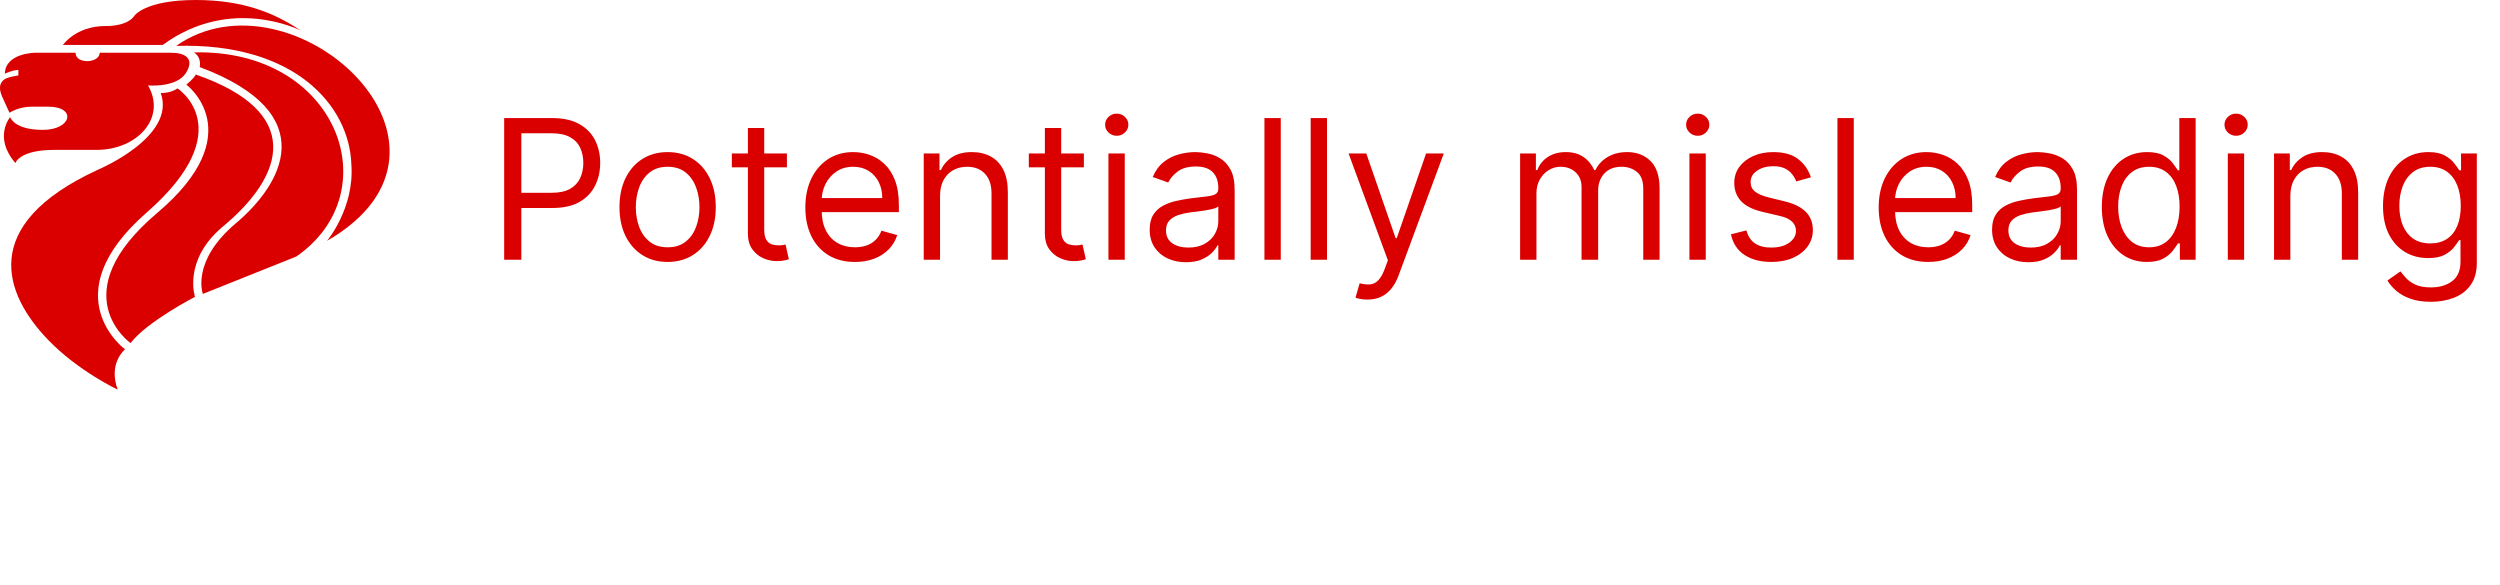
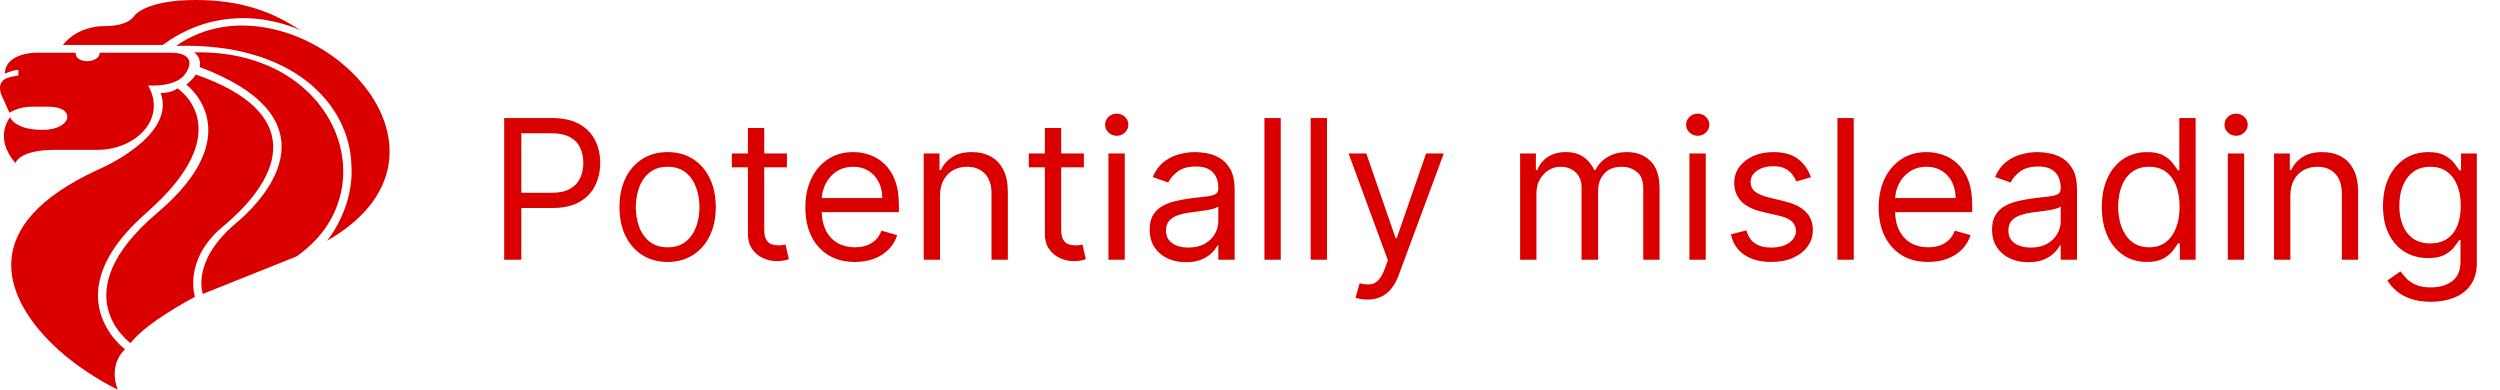
- <svg xmlns="http://www.w3.org/2000/svg" width="154" height="36" viewBox="0 0 154 36" fill="none">
+ <svg xmlns="http://www.w3.org/2000/svg" width="154" height="24" viewBox="0 0 154 24" fill="none">
  <path d="M0.624 7.218C0.624 7.218 -0.429 8.451 0.951 10.045C0.951 10.045 1.169 9.233 3.347 9.233H5.961C8.429 9.233 10.281 7.278 9.119 5.263C9.119 5.263 10.862 5.414 11.442 4.511C12.023 3.609 11.406 3.248 10.535 3.248H6.142C6.142 3.895 4.654 3.985 4.654 3.248H2.185C2.185 3.248 0.334 3.248 0.297 4.541C0.297 4.541 0.715 4.331 1.132 4.301V4.647C1.132 4.647 0.624 4.722 0.388 4.827C0.152 4.932 -0.193 5.218 0.134 5.955C0.461 6.692 0.588 6.947 0.588 6.947C0.588 6.947 1.114 6.571 1.967 6.571H2.966C4.744 6.571 4.418 8 2.639 8C0.86 8 0.624 7.218 0.624 7.218Z" fill="#DB0000" />
  <path d="M9.9 5.729C9.9 5.729 10.498 5.759 10.934 5.444C10.934 5.444 14.873 7.985 9.028 13.098C3.183 18.21 7.703 21.519 7.703 21.519C7.703 21.519 6.65 22.361 7.249 24C7.249 24 4.818 22.862 2.96 20.932C0.272 18.142 -1.37 13.871 6.009 10.466C6.009 10.466 10.88 8.436 9.9 5.729Z" fill="#DB0000" />
  <path d="M3.88 2.767C3.88 2.767 4.666 1.604 6.494 1.604C7.933 1.604 8.26 0.992 8.26 0.992C8.26 0.992 8.89 0 12.06 0C14.965 0 16.924 0.802 18.51 1.875C18.51 1.875 14.239 -0.321 10.027 2.767H3.88Z" fill="#DB0000" />
  <path d="M21.644 10.125C21.523 6.496 18.135 2.606 10.849 2.827C17.965 -2.165 30.308 8.982 20.143 14.837C20.143 14.837 21.843 12.829 21.644 10.126V10.125Z" fill="#DB0000" />
  <path d="M11.939 3.228C20.821 3.008 23.992 11.83 18.256 15.8L12.496 18.105C12.496 18.105 11.746 16.101 14.529 13.755C17.312 11.409 19.998 7.018 12.302 4.131C12.302 4.131 12.447 3.529 11.939 3.228Z" fill="#DB0000" />
  <path d="M11.479 5.213C11.479 5.213 11.914 4.872 12.06 4.592C18.667 6.878 17.626 10.747 13.681 13.995C11.261 16.06 12.011 18.286 12.011 18.286C12.011 18.286 9.058 19.809 8.041 21.133C8.041 21.133 3.769 18.118 9.688 13.113C15.496 8.2 11.479 5.213 11.479 5.213Z" fill="#DB0000" />
  <path d="M31.057 16V7.273H34.006C34.69 7.273 35.25 7.396 35.685 7.643C36.122 7.888 36.446 8.219 36.656 8.636C36.867 9.054 36.972 9.52 36.972 10.034C36.972 10.548 36.867 11.016 36.656 11.436C36.449 11.857 36.128 12.192 35.693 12.442C35.258 12.689 34.702 12.812 34.023 12.812H31.909V11.875H33.989C34.457 11.875 34.834 11.794 35.118 11.632C35.402 11.47 35.608 11.251 35.736 10.976C35.867 10.697 35.932 10.383 35.932 10.034C35.932 9.685 35.867 9.372 35.736 9.097C35.608 8.821 35.401 8.605 35.114 8.449C34.827 8.29 34.446 8.21 33.972 8.21H32.114V16H31.057ZM41.126 16.136C40.535 16.136 40.017 15.996 39.571 15.714C39.128 15.433 38.781 15.04 38.531 14.534C38.284 14.028 38.16 13.438 38.16 12.761C38.16 12.079 38.284 11.484 38.531 10.976C38.781 10.467 39.128 10.072 39.571 9.791C40.017 9.51 40.535 9.369 41.126 9.369C41.717 9.369 42.234 9.51 42.678 9.791C43.124 10.072 43.47 10.467 43.717 10.976C43.967 11.484 44.092 12.079 44.092 12.761C44.092 13.438 43.967 14.028 43.717 14.534C43.47 15.04 43.124 15.433 42.678 15.714C42.234 15.996 41.717 16.136 41.126 16.136ZM41.126 15.233C41.575 15.233 41.945 15.118 42.234 14.888C42.524 14.658 42.739 14.355 42.878 13.98C43.017 13.605 43.087 13.199 43.087 12.761C43.087 12.324 43.017 11.916 42.878 11.538C42.739 11.161 42.524 10.855 42.234 10.622C41.945 10.389 41.575 10.273 41.126 10.273C40.678 10.273 40.308 10.389 40.019 10.622C39.729 10.855 39.514 11.161 39.375 11.538C39.236 11.916 39.166 12.324 39.166 12.761C39.166 13.199 39.236 13.605 39.375 13.98C39.514 14.355 39.729 14.658 40.019 14.888C40.308 15.118 40.678 15.233 41.126 15.233ZM48.474 9.455V10.307H45.082V9.455H48.474ZM46.071 7.886H47.076V14.125C47.076 14.409 47.117 14.622 47.2 14.764C47.285 14.903 47.393 14.997 47.524 15.046C47.657 15.091 47.798 15.114 47.946 15.114C48.056 15.114 48.147 15.108 48.218 15.097C48.289 15.082 48.346 15.071 48.389 15.062L48.593 15.966C48.525 15.992 48.43 16.017 48.308 16.043C48.186 16.071 48.031 16.085 47.843 16.085C47.559 16.085 47.281 16.024 47.008 15.902C46.738 15.78 46.514 15.594 46.335 15.344C46.159 15.094 46.071 14.778 46.071 14.398V7.886ZM52.661 16.136C52.03 16.136 51.486 15.997 51.029 15.719C50.574 15.438 50.223 15.046 49.976 14.543C49.732 14.037 49.61 13.449 49.61 12.778C49.61 12.108 49.732 11.517 49.976 11.006C50.223 10.492 50.567 10.091 51.008 9.804C51.451 9.514 51.968 9.369 52.559 9.369C52.9 9.369 53.236 9.426 53.569 9.54C53.901 9.653 54.203 9.838 54.476 10.094C54.749 10.347 54.966 10.682 55.128 11.099C55.29 11.517 55.371 12.031 55.371 12.642V13.068H50.326V12.199H54.348C54.348 11.829 54.275 11.5 54.127 11.21C53.982 10.921 53.775 10.692 53.505 10.524C53.238 10.357 52.922 10.273 52.559 10.273C52.158 10.273 51.811 10.372 51.519 10.571C51.229 10.767 51.006 11.023 50.85 11.338C50.694 11.653 50.615 11.992 50.615 12.352V12.932C50.615 13.426 50.701 13.845 50.871 14.189C51.044 14.53 51.284 14.79 51.591 14.969C51.898 15.145 52.255 15.233 52.661 15.233C52.925 15.233 53.164 15.196 53.377 15.122C53.593 15.046 53.779 14.932 53.935 14.781C54.091 14.628 54.212 14.438 54.297 14.21L55.269 14.483C55.166 14.812 54.995 15.102 54.753 15.352C54.512 15.599 54.213 15.793 53.858 15.932C53.503 16.068 53.104 16.136 52.661 16.136ZM57.907 12.062V16H56.901V9.455H57.873V10.477H57.958C58.111 10.145 58.344 9.878 58.657 9.676C58.969 9.472 59.373 9.369 59.867 9.369C60.31 9.369 60.698 9.46 61.03 9.642C61.363 9.821 61.621 10.094 61.806 10.46C61.99 10.824 62.083 11.284 62.083 11.841V16H61.077V11.909C61.077 11.395 60.944 10.994 60.676 10.707C60.409 10.418 60.043 10.273 59.577 10.273C59.256 10.273 58.969 10.342 58.716 10.482C58.466 10.621 58.269 10.824 58.124 11.091C57.979 11.358 57.907 11.682 57.907 12.062ZM66.767 9.455V10.307H63.375V9.455H66.767ZM64.364 7.886H65.369V14.125C65.369 14.409 65.41 14.622 65.493 14.764C65.578 14.903 65.686 14.997 65.817 15.046C65.95 15.091 66.091 15.114 66.239 15.114C66.349 15.114 66.44 15.108 66.511 15.097C66.582 15.082 66.639 15.071 66.682 15.062L66.886 15.966C66.818 15.992 66.723 16.017 66.601 16.043C66.479 16.071 66.324 16.085 66.136 16.085C65.852 16.085 65.574 16.024 65.301 15.902C65.031 15.78 64.807 15.594 64.628 15.344C64.452 15.094 64.364 14.778 64.364 14.398V7.886ZM68.28 16V9.455H69.285V16H68.28ZM68.791 8.364C68.595 8.364 68.426 8.297 68.284 8.163C68.145 8.03 68.075 7.869 68.075 7.682C68.075 7.494 68.145 7.334 68.284 7.2C68.426 7.067 68.595 7 68.791 7C68.987 7 69.155 7.067 69.294 7.2C69.436 7.334 69.507 7.494 69.507 7.682C69.507 7.869 69.436 8.03 69.294 8.163C69.155 8.297 68.987 8.364 68.791 8.364ZM73.054 16.153C72.639 16.153 72.262 16.075 71.924 15.919C71.586 15.76 71.318 15.531 71.119 15.233C70.92 14.932 70.821 14.568 70.821 14.142C70.821 13.767 70.894 13.463 71.042 13.23C71.19 12.994 71.387 12.81 71.635 12.676C71.882 12.543 72.154 12.443 72.453 12.378C72.754 12.31 73.056 12.256 73.36 12.216C73.758 12.165 74.081 12.126 74.328 12.101C74.578 12.072 74.76 12.026 74.873 11.96C74.99 11.895 75.048 11.781 75.048 11.619V11.585C75.048 11.165 74.933 10.838 74.703 10.605C74.475 10.372 74.13 10.256 73.667 10.256C73.187 10.256 72.811 10.361 72.538 10.571C72.265 10.781 72.073 11.006 71.963 11.244L71.008 10.903C71.179 10.506 71.406 10.196 71.69 9.974C71.977 9.75 72.289 9.594 72.627 9.506C72.968 9.415 73.304 9.369 73.633 9.369C73.843 9.369 74.085 9.395 74.358 9.446C74.633 9.494 74.899 9.595 75.154 9.749C75.413 9.902 75.627 10.133 75.798 10.443C75.968 10.753 76.054 11.168 76.054 11.688V16H75.048V15.114H74.997C74.929 15.256 74.815 15.408 74.656 15.57C74.497 15.732 74.285 15.869 74.021 15.983C73.757 16.097 73.434 16.153 73.054 16.153ZM73.207 15.25C73.605 15.25 73.94 15.172 74.213 15.016C74.488 14.859 74.696 14.658 74.835 14.411C74.977 14.163 75.048 13.903 75.048 13.631V12.71C75.005 12.761 74.912 12.808 74.767 12.851C74.625 12.891 74.46 12.926 74.272 12.957C74.088 12.986 73.907 13.011 73.731 13.034C73.558 13.054 73.417 13.071 73.309 13.085C73.048 13.119 72.804 13.175 72.576 13.251C72.352 13.325 72.17 13.438 72.031 13.588C71.894 13.736 71.826 13.938 71.826 14.193C71.826 14.543 71.956 14.807 72.214 14.986C72.475 15.162 72.806 15.25 73.207 15.25ZM78.895 7.273V16H77.889V7.273H78.895ZM81.743 7.273V16H80.737V7.273H81.743ZM84.232 18.454C84.062 18.454 83.91 18.44 83.776 18.412C83.643 18.386 83.55 18.361 83.499 18.335L83.755 17.449C83.999 17.511 84.215 17.534 84.403 17.517C84.59 17.5 84.756 17.416 84.901 17.266C85.049 17.118 85.184 16.878 85.306 16.546L85.494 16.034L83.073 9.455H84.164L85.971 14.671H86.039L87.846 9.455H88.937L86.158 16.954C86.033 17.293 85.879 17.572 85.694 17.794C85.509 18.018 85.295 18.185 85.05 18.293C84.809 18.401 84.536 18.454 84.232 18.454ZM93.639 16V9.455H94.611V10.477H94.696C94.832 10.128 95.053 9.857 95.356 9.663C95.66 9.467 96.026 9.369 96.452 9.369C96.883 9.369 97.243 9.467 97.53 9.663C97.82 9.857 98.046 10.128 98.207 10.477H98.276C98.443 10.139 98.695 9.871 99.03 9.672C99.365 9.47 99.767 9.369 100.236 9.369C100.821 9.369 101.3 9.553 101.672 9.919C102.044 10.283 102.23 10.849 102.23 11.619V16H101.224V11.619C101.224 11.136 101.092 10.791 100.828 10.584C100.564 10.376 100.253 10.273 99.895 10.273C99.435 10.273 99.078 10.412 98.825 10.69C98.572 10.966 98.446 11.315 98.446 11.739V16H97.423V11.517C97.423 11.145 97.303 10.845 97.061 10.618C96.82 10.388 96.508 10.273 96.128 10.273C95.867 10.273 95.622 10.342 95.395 10.482C95.171 10.621 94.989 10.814 94.849 11.061C94.713 11.305 94.645 11.588 94.645 11.909V16H93.639ZM104.069 16V9.455H105.075V16H104.069ZM104.58 8.364C104.384 8.364 104.215 8.297 104.073 8.163C103.934 8.03 103.864 7.869 103.864 7.682C103.864 7.494 103.934 7.334 104.073 7.2C104.215 7.067 104.384 7 104.58 7C104.776 7 104.944 7.067 105.083 7.2C105.225 7.334 105.296 7.494 105.296 7.682C105.296 7.869 105.225 8.03 105.083 8.163C104.944 8.297 104.776 8.364 104.58 8.364ZM111.553 10.921L110.65 11.176C110.593 11.026 110.509 10.879 110.398 10.737C110.29 10.592 110.142 10.473 109.955 10.379C109.767 10.286 109.527 10.239 109.235 10.239C108.834 10.239 108.5 10.331 108.233 10.516C107.969 10.697 107.837 10.929 107.837 11.21C107.837 11.46 107.928 11.658 108.11 11.803C108.292 11.947 108.576 12.068 108.962 12.165L109.934 12.403C110.519 12.546 110.955 12.763 111.242 13.055C111.529 13.345 111.672 13.719 111.672 14.176C111.672 14.551 111.564 14.886 111.348 15.182C111.135 15.477 110.837 15.71 110.453 15.881C110.07 16.051 109.624 16.136 109.115 16.136C108.448 16.136 107.895 15.992 107.458 15.702C107.02 15.412 106.743 14.989 106.627 14.432L107.581 14.193C107.672 14.546 107.844 14.81 108.097 14.986C108.353 15.162 108.686 15.25 109.098 15.25C109.567 15.25 109.939 15.151 110.215 14.952C110.493 14.75 110.632 14.508 110.632 14.227C110.632 14 110.553 13.81 110.394 13.656C110.235 13.5 109.99 13.383 109.661 13.307L108.57 13.051C107.971 12.909 107.53 12.689 107.249 12.391C106.971 12.089 106.831 11.713 106.831 11.261C106.831 10.892 106.935 10.565 107.142 10.281C107.353 9.997 107.638 9.774 107.999 9.612C108.363 9.45 108.775 9.369 109.235 9.369C109.882 9.369 110.391 9.511 110.76 9.795C111.132 10.079 111.397 10.454 111.553 10.921ZM114.192 7.273V16H113.186V7.273H114.192ZM118.778 16.136C118.147 16.136 117.603 15.997 117.146 15.719C116.691 15.438 116.341 15.046 116.093 14.543C115.849 14.037 115.727 13.449 115.727 12.778C115.727 12.108 115.849 11.517 116.093 11.006C116.341 10.492 116.684 10.091 117.125 9.804C117.568 9.514 118.085 9.369 118.676 9.369C119.017 9.369 119.353 9.426 119.686 9.54C120.018 9.653 120.321 9.838 120.593 10.094C120.866 10.347 121.083 10.682 121.245 11.099C121.407 11.517 121.488 12.031 121.488 12.642V13.068H116.443V12.199H120.466C120.466 11.829 120.392 11.5 120.244 11.21C120.099 10.921 119.892 10.692 119.622 10.524C119.355 10.357 119.039 10.273 118.676 10.273C118.275 10.273 117.929 10.372 117.636 10.571C117.346 10.767 117.123 11.023 116.967 11.338C116.811 11.653 116.733 11.992 116.733 12.352V12.932C116.733 13.426 116.818 13.845 116.988 14.189C117.162 14.53 117.402 14.79 117.708 14.969C118.015 15.145 118.372 15.233 118.778 15.233C119.042 15.233 119.281 15.196 119.494 15.122C119.71 15.046 119.896 14.932 120.052 14.781C120.208 14.628 120.329 14.438 120.414 14.21L121.386 14.483C121.284 14.812 121.112 15.102 120.87 15.352C120.629 15.599 120.331 15.793 119.975 15.932C119.62 16.068 119.221 16.136 118.778 16.136ZM124.944 16.153C124.529 16.153 124.153 16.075 123.815 15.919C123.477 15.76 123.208 15.531 123.01 15.233C122.811 14.932 122.711 14.568 122.711 14.142C122.711 13.767 122.785 13.463 122.933 13.23C123.081 12.994 123.278 12.81 123.525 12.676C123.772 12.543 124.045 12.443 124.343 12.378C124.645 12.31 124.947 12.256 125.251 12.216C125.649 12.165 125.971 12.126 126.218 12.101C126.468 12.072 126.65 12.026 126.764 11.96C126.88 11.895 126.939 11.781 126.939 11.619V11.585C126.939 11.165 126.824 10.838 126.593 10.605C126.366 10.372 126.021 10.256 125.558 10.256C125.078 10.256 124.701 10.361 124.429 10.571C124.156 10.781 123.964 11.006 123.853 11.244L122.899 10.903C123.069 10.506 123.297 10.196 123.581 9.974C123.868 9.75 124.18 9.594 124.518 9.506C124.859 9.415 125.194 9.369 125.524 9.369C125.734 9.369 125.975 9.395 126.248 9.446C126.524 9.494 126.789 9.595 127.045 9.749C127.304 9.902 127.518 10.133 127.689 10.443C127.859 10.753 127.944 11.168 127.944 11.688V16H126.939V15.114H126.887C126.819 15.256 126.706 15.408 126.547 15.57C126.387 15.732 126.176 15.869 125.912 15.983C125.647 16.097 125.325 16.153 124.944 16.153ZM125.098 15.25C125.495 15.25 125.831 15.172 126.103 15.016C126.379 14.859 126.586 14.658 126.725 14.411C126.868 14.163 126.939 13.903 126.939 13.631V12.71C126.896 12.761 126.802 12.808 126.657 12.851C126.515 12.891 126.35 12.926 126.163 12.957C125.978 12.986 125.798 13.011 125.622 13.034C125.449 13.054 125.308 13.071 125.2 13.085C124.939 13.119 124.694 13.175 124.467 13.251C124.243 13.325 124.061 13.438 123.922 13.588C123.785 13.736 123.717 13.938 123.717 14.193C123.717 14.543 123.846 14.807 124.105 14.986C124.366 15.162 124.697 15.25 125.098 15.25ZM132.251 16.136C131.706 16.136 131.224 15.999 130.807 15.723C130.389 15.445 130.063 15.053 129.827 14.547C129.591 14.038 129.473 13.438 129.473 12.744C129.473 12.057 129.591 11.46 129.827 10.954C130.063 10.449 130.391 10.058 130.811 9.783C131.232 9.507 131.717 9.369 132.268 9.369C132.695 9.369 133.031 9.44 133.278 9.582C133.528 9.722 133.719 9.881 133.849 10.06C133.983 10.236 134.087 10.381 134.161 10.494H134.246V7.273H135.251V16H134.28V14.994H134.161C134.087 15.114 133.982 15.264 133.845 15.446C133.709 15.625 133.514 15.786 133.261 15.928C133.009 16.067 132.672 16.136 132.251 16.136ZM132.388 15.233C132.791 15.233 133.132 15.128 133.411 14.918C133.689 14.704 133.901 14.411 134.045 14.036C134.19 13.658 134.263 13.222 134.263 12.727C134.263 12.239 134.192 11.811 134.05 11.445C133.908 11.075 133.697 10.788 133.419 10.584C133.141 10.376 132.797 10.273 132.388 10.273C131.962 10.273 131.607 10.382 131.322 10.601C131.041 10.817 130.83 11.111 130.688 11.483C130.548 11.852 130.479 12.267 130.479 12.727C130.479 13.193 130.55 13.617 130.692 13.997C130.837 14.375 131.05 14.676 131.331 14.901C131.615 15.122 131.967 15.233 132.388 15.233ZM137.233 16V9.455H138.239V16H137.233ZM137.744 8.364C137.548 8.364 137.379 8.297 137.237 8.163C137.098 8.03 137.028 7.869 137.028 7.682C137.028 7.494 137.098 7.334 137.237 7.2C137.379 7.067 137.548 7 137.744 7C137.94 7 138.108 7.067 138.247 7.2C138.389 7.334 138.46 7.494 138.46 7.682C138.46 7.869 138.389 8.03 138.247 8.163C138.108 8.297 137.94 8.364 137.744 8.364ZM141.086 12.062V16H140.081V9.455H141.052V10.477H141.137C141.291 10.145 141.524 9.878 141.836 9.676C142.149 9.472 142.552 9.369 143.047 9.369C143.49 9.369 143.877 9.46 144.21 9.642C144.542 9.821 144.801 10.094 144.985 10.46C145.17 10.824 145.262 11.284 145.262 11.841V16H144.257V11.909C144.257 11.395 144.123 10.994 143.856 10.707C143.589 10.418 143.223 10.273 142.757 10.273C142.436 10.273 142.149 10.342 141.896 10.482C141.646 10.621 141.449 10.824 141.304 11.091C141.159 11.358 141.086 11.682 141.086 12.062ZM149.742 18.591C149.256 18.591 148.839 18.528 148.489 18.403C148.14 18.281 147.849 18.119 147.616 17.918C147.386 17.719 147.202 17.506 147.066 17.278L147.867 16.716C147.958 16.835 148.073 16.972 148.212 17.125C148.352 17.281 148.542 17.416 148.783 17.53C149.028 17.646 149.347 17.704 149.742 17.704C150.271 17.704 150.707 17.577 151.05 17.321C151.394 17.065 151.566 16.665 151.566 16.119V14.79H151.481C151.407 14.909 151.302 15.057 151.165 15.233C151.032 15.406 150.839 15.561 150.586 15.697C150.336 15.831 149.998 15.898 149.572 15.898C149.043 15.898 148.569 15.773 148.148 15.523C147.731 15.273 147.4 14.909 147.156 14.432C146.914 13.954 146.793 13.375 146.793 12.693C146.793 12.023 146.911 11.439 147.147 10.942C147.383 10.442 147.711 10.055 148.131 9.783C148.552 9.507 149.038 9.369 149.589 9.369C150.015 9.369 150.353 9.44 150.603 9.582C150.856 9.722 151.049 9.881 151.183 10.06C151.319 10.236 151.424 10.381 151.498 10.494H151.6V9.455H152.572V16.188C152.572 16.75 152.444 17.207 152.188 17.56C151.935 17.915 151.594 18.175 151.165 18.34C150.739 18.507 150.265 18.591 149.742 18.591ZM149.708 14.994C150.112 14.994 150.452 14.902 150.731 14.717C151.009 14.533 151.221 14.267 151.366 13.921C151.511 13.574 151.583 13.159 151.583 12.676C151.583 12.204 151.512 11.788 151.37 11.428C151.228 11.067 151.018 10.784 150.739 10.579C150.461 10.375 150.117 10.273 149.708 10.273C149.282 10.273 148.927 10.381 148.643 10.597C148.362 10.812 148.15 11.102 148.008 11.466C147.869 11.829 147.799 12.233 147.799 12.676C147.799 13.131 147.87 13.533 148.012 13.882C148.157 14.229 148.37 14.501 148.651 14.7C148.935 14.896 149.288 14.994 149.708 14.994Z" fill="#DB0000" />
</svg>
